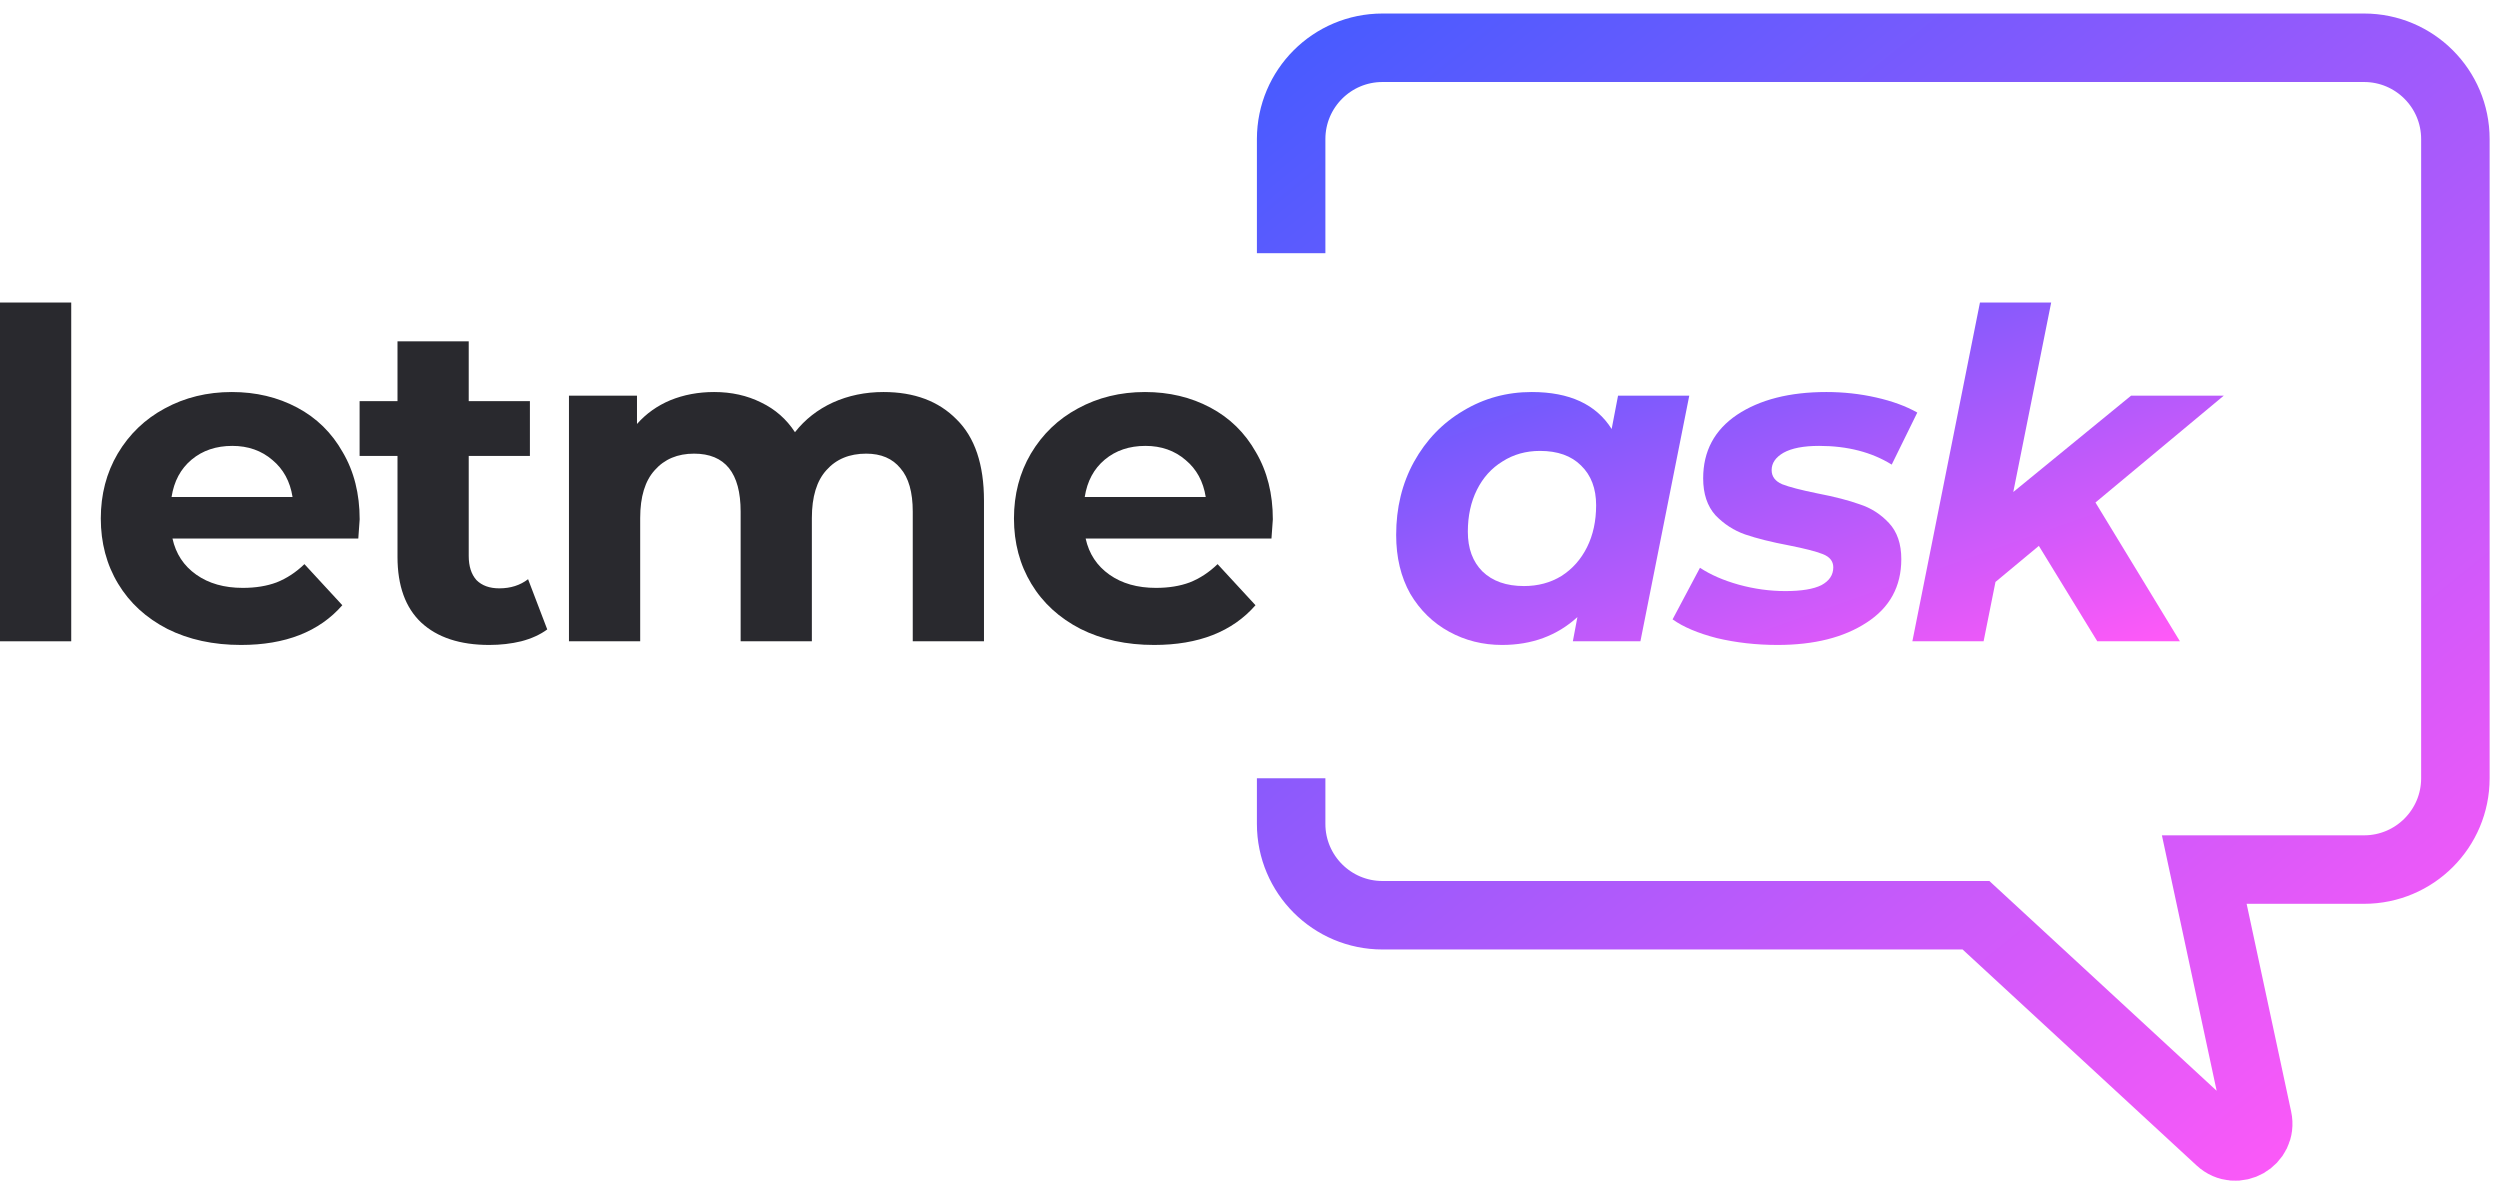
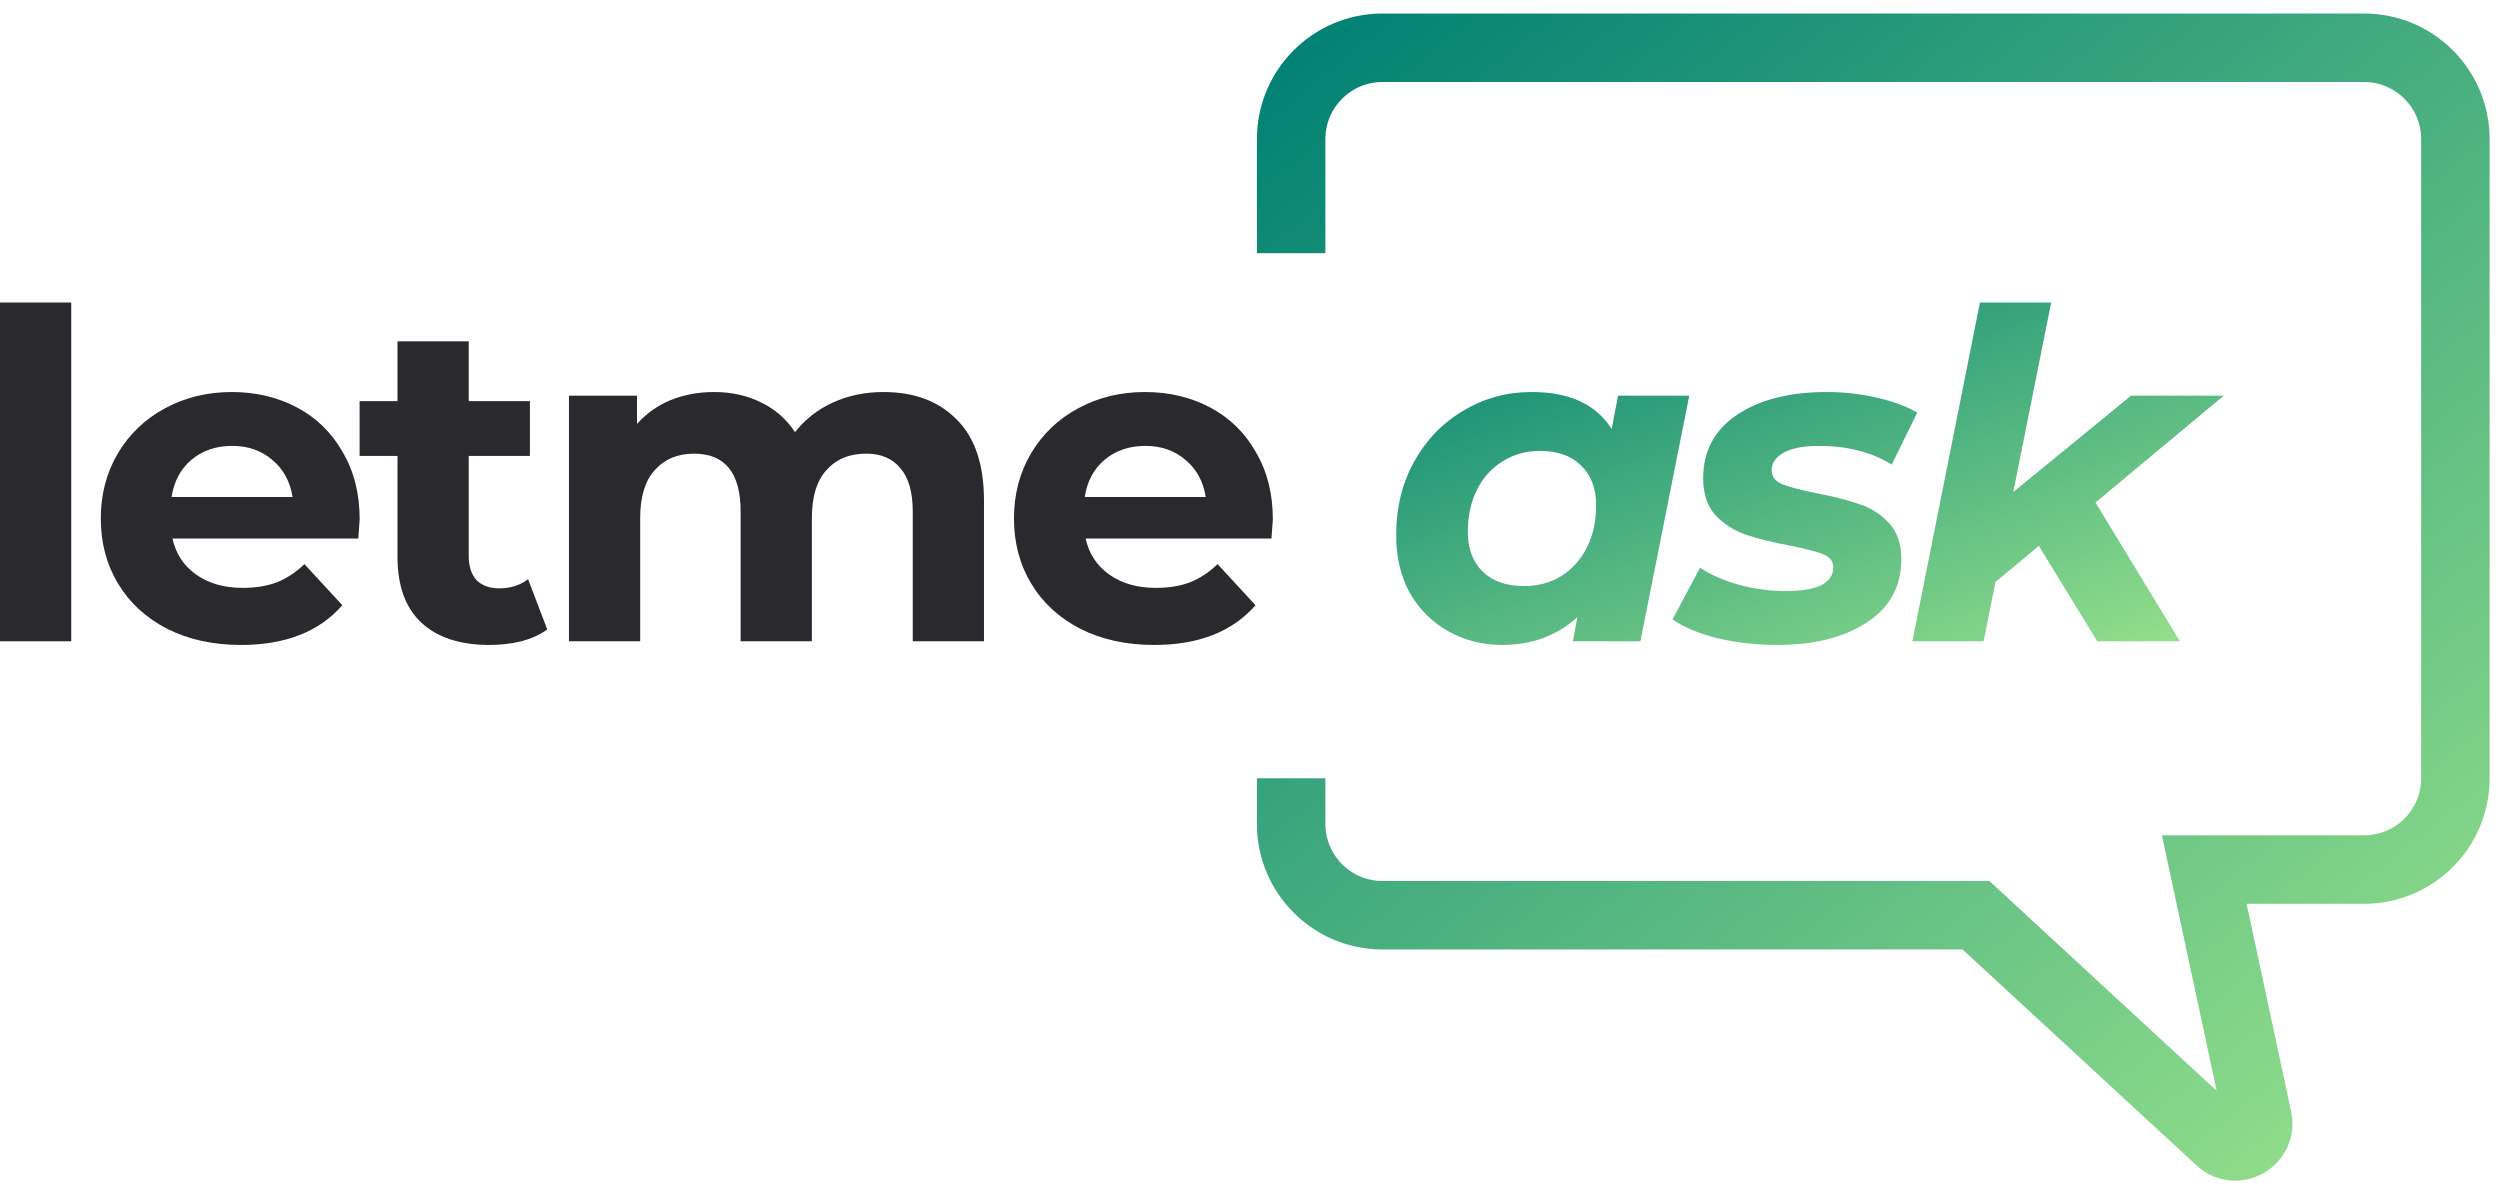
<svg xmlns="http://www.w3.org/2000/svg" width="157" height="75" viewBox="0 0 157 75" fill="none">
  <path d="M0 18.999H4.473V40.273H0V18.999Z" fill="#29292E" />
  <path d="M22.587 32.618C22.587 32.675 22.558 33.077 22.501 33.822H10.832C11.042 34.778 11.539 35.533 12.323 36.087C13.106 36.642 14.081 36.919 15.247 36.919C16.05 36.919 16.757 36.804 17.369 36.575C18 36.326 18.583 35.944 19.118 35.428L21.498 38.008C20.045 39.671 17.923 40.503 15.133 40.503C13.393 40.503 11.854 40.168 10.516 39.499C9.178 38.811 8.146 37.865 7.42 36.661C6.693 35.457 6.33 34.09 6.33 32.561C6.33 31.051 6.684 29.694 7.391 28.489C8.117 27.266 9.102 26.32 10.344 25.651C11.606 24.963 13.011 24.619 14.559 24.619C16.069 24.619 17.436 24.944 18.659 25.593C19.883 26.243 20.838 27.18 21.526 28.403C22.234 29.608 22.587 31.012 22.587 32.618ZM14.588 28.002C13.575 28.002 12.724 28.289 12.036 28.862C11.348 29.436 10.927 30.219 10.774 31.213H18.372C18.22 30.238 17.799 29.464 17.111 28.891C16.423 28.298 15.582 28.002 14.588 28.002Z" fill="#29292E" />
  <path d="M34.367 39.528C33.928 39.853 33.383 40.102 32.733 40.273C32.102 40.426 31.433 40.503 30.726 40.503C28.891 40.503 27.467 40.035 26.454 39.098C25.46 38.161 24.963 36.785 24.963 34.969V28.633H22.583V25.192H24.963V21.436H29.436V25.192H33.278V28.633H29.436V34.912C29.436 35.562 29.598 36.068 29.923 36.431C30.267 36.776 30.745 36.948 31.357 36.948C32.064 36.948 32.666 36.756 33.163 36.374L34.367 39.528Z" fill="#29292E" />
  <path d="M55.486 24.619C57.417 24.619 58.946 25.192 60.074 26.339C61.221 27.467 61.794 29.168 61.794 31.443V40.273H57.321V32.131C57.321 30.907 57.063 29.999 56.547 29.407C56.05 28.795 55.333 28.489 54.397 28.489C53.345 28.489 52.514 28.833 51.902 29.522C51.291 30.191 50.985 31.194 50.985 32.532V40.273H46.512V32.131C46.512 29.703 45.537 28.489 43.587 28.489C42.555 28.489 41.733 28.833 41.122 29.522C40.51 30.191 40.204 31.194 40.204 32.532V40.273H35.731V24.848H40.003V26.626C40.577 25.976 41.275 25.479 42.096 25.135C42.938 24.791 43.855 24.619 44.849 24.619C45.938 24.619 46.923 24.838 47.802 25.278C48.681 25.699 49.389 26.32 49.924 27.142C50.555 26.339 51.348 25.718 52.304 25.278C53.279 24.838 54.339 24.619 55.486 24.619Z" fill="#29292E" />
  <path d="M79.934 32.618C79.934 32.675 79.906 33.077 79.848 33.822H68.179C68.389 34.778 68.886 35.533 69.67 36.087C70.454 36.642 71.428 36.919 72.594 36.919C73.397 36.919 74.104 36.804 74.716 36.575C75.347 36.326 75.93 35.944 76.465 35.428L78.845 38.008C77.392 39.671 75.27 40.503 72.48 40.503C70.74 40.503 69.201 40.168 67.864 39.499C66.525 38.811 65.493 37.865 64.767 36.661C64.041 35.457 63.677 34.09 63.677 32.561C63.677 31.051 64.031 29.694 64.738 28.489C65.465 27.266 66.449 26.32 67.692 25.651C68.953 24.963 70.358 24.619 71.906 24.619C73.416 24.619 74.783 24.944 76.006 25.593C77.23 26.243 78.185 27.18 78.874 28.403C79.581 29.608 79.934 31.012 79.934 32.618ZM71.935 28.002C70.922 28.002 70.071 28.289 69.383 28.862C68.695 29.436 68.275 30.219 68.121 31.213H75.72C75.567 30.238 75.146 29.464 74.458 28.891C73.77 28.298 72.929 28.002 71.935 28.002Z" fill="#29292E" />
-   <path d="M106.086 24.848L103.018 40.273H98.775L99.061 38.754C97.781 39.92 96.204 40.503 94.331 40.503C93.126 40.503 92.018 40.226 91.005 39.671C89.992 39.117 89.179 38.324 88.567 37.292C87.975 36.24 87.679 35.007 87.679 33.593C87.679 31.892 88.051 30.363 88.797 29.006C89.561 27.629 90.594 26.559 91.894 25.794C93.193 25.011 94.627 24.619 96.194 24.619C98.564 24.619 100.237 25.393 101.212 26.941L101.613 24.848H106.086ZM95.707 36.804C96.586 36.804 97.37 36.594 98.058 36.173C98.746 35.734 99.281 35.132 99.664 34.367C100.046 33.602 100.237 32.723 100.237 31.729C100.237 30.678 99.922 29.846 99.291 29.235C98.679 28.623 97.819 28.317 96.71 28.317C95.831 28.317 95.047 28.537 94.359 28.977C93.671 29.397 93.136 29.99 92.754 30.754C92.371 31.519 92.18 32.398 92.18 33.392C92.18 34.444 92.486 35.275 93.098 35.887C93.728 36.498 94.598 36.804 95.707 36.804Z" fill="url(#paint0_linear)" />
-   <path d="M111.632 40.503C110.294 40.503 109.023 40.359 107.819 40.073C106.634 39.767 105.707 39.375 105.038 38.897L106.758 35.657C107.427 36.097 108.239 36.451 109.195 36.718C110.17 36.986 111.145 37.12 112.119 37.12C113.133 37.12 113.888 36.995 114.385 36.747C114.882 36.479 115.13 36.106 115.13 35.629C115.13 35.246 114.91 34.969 114.471 34.797C114.031 34.625 113.324 34.444 112.349 34.252C111.24 34.042 110.323 33.813 109.596 33.564C108.889 33.316 108.268 32.914 107.733 32.36C107.217 31.787 106.959 31.012 106.959 30.038C106.959 28.336 107.666 27.008 109.08 26.052C110.514 25.096 112.387 24.619 114.7 24.619C115.77 24.619 116.812 24.733 117.825 24.963C118.838 25.192 119.698 25.508 120.406 25.909L118.8 29.177C117.538 28.394 116.019 28.002 114.241 28.002C113.266 28.002 112.521 28.145 112.005 28.432C111.508 28.719 111.259 29.082 111.259 29.522C111.259 29.923 111.479 30.219 111.919 30.41C112.358 30.582 113.094 30.774 114.127 30.984C115.216 31.194 116.105 31.424 116.793 31.672C117.5 31.901 118.112 32.293 118.628 32.847C119.144 33.402 119.402 34.157 119.402 35.113C119.402 36.833 118.676 38.161 117.223 39.098C115.79 40.035 113.926 40.503 111.632 40.503Z" fill="url(#paint1_linear)" />
-   <path d="M131.595 31.557L136.899 40.273H131.71L128.04 34.281L125.316 36.546L124.57 40.273H120.097L124.341 18.999H128.814L126.434 30.898L133.831 24.848H139.652L131.595 31.557Z" fill="url(#paint2_linear)" />
-   <path d="M81.084 15.902V8.734C81.084 5.567 83.652 3 86.819 3H148.463C151.63 3 154.198 5.567 154.198 8.734V48.875C154.198 52.042 151.63 54.609 148.463 54.609H138.428L141.782 70.26C142.075 71.628 140.436 72.563 139.408 71.614L124.092 57.477H86.819C83.652 57.477 81.084 54.909 81.084 51.742V48.875" stroke="url(#paint3_linear)" stroke-width="4.301" />
+   <path d="M106.086 24.848L103.018 40.273H98.775L99.061 38.754C97.781 39.92 96.204 40.503 94.331 40.503C93.126 40.503 92.018 40.226 91.005 39.671C89.992 39.117 89.179 38.324 88.567 37.292C87.975 36.24 87.679 35.007 87.679 33.593C87.679 31.892 88.051 30.363 88.797 29.006C89.561 27.629 90.594 26.559 91.894 25.794C93.193 25.011 94.627 24.619 96.194 24.619C98.564 24.619 100.237 25.393 101.212 26.941L101.613 24.848H106.086ZM95.707 36.804C96.586 36.804 97.37 36.594 98.058 36.173C98.746 35.734 99.281 35.132 99.664 34.367C100.046 33.602 100.237 32.723 100.237 31.729C100.237 30.678 99.922 29.846 99.291 29.235C98.679 28.623 97.819 28.317 96.71 28.317C95.831 28.317 95.047 28.537 94.359 28.977C93.671 29.397 93.136 29.99 92.754 30.754C92.371 31.519 92.18 32.398 92.18 33.392C92.18 34.444 92.486 35.275 93.098 35.887C93.728 36.498 94.598 36.804 95.707 36.804Z" fill="url(#paint0_linear_12602_1803)" />
+   <path d="M111.632 40.503C110.294 40.503 109.023 40.359 107.819 40.073C106.634 39.767 105.707 39.375 105.038 38.897L106.758 35.657C107.427 36.097 108.239 36.451 109.195 36.718C110.17 36.986 111.145 37.12 112.119 37.12C113.133 37.12 113.888 36.995 114.385 36.747C114.882 36.479 115.13 36.106 115.13 35.629C115.13 35.246 114.91 34.969 114.471 34.797C114.031 34.625 113.324 34.444 112.349 34.252C111.24 34.042 110.323 33.813 109.596 33.564C108.889 33.316 108.268 32.914 107.733 32.36C107.217 31.787 106.959 31.012 106.959 30.038C106.959 28.336 107.666 27.008 109.08 26.052C110.514 25.096 112.387 24.619 114.7 24.619C115.77 24.619 116.812 24.733 117.825 24.963C118.838 25.192 119.698 25.508 120.406 25.909L118.8 29.177C117.538 28.394 116.019 28.002 114.241 28.002C113.266 28.002 112.521 28.145 112.005 28.432C111.508 28.719 111.259 29.082 111.259 29.522C111.259 29.923 111.479 30.219 111.919 30.41C112.358 30.582 113.094 30.774 114.127 30.984C115.216 31.194 116.105 31.424 116.793 31.672C117.5 31.901 118.112 32.293 118.628 32.847C119.144 33.402 119.402 34.157 119.402 35.113C119.402 36.833 118.676 38.161 117.223 39.098C115.79 40.035 113.926 40.503 111.632 40.503Z" fill="url(#paint1_linear_12602_1803)" />
+   <path d="M131.595 31.557L136.899 40.273H131.71L128.04 34.281L125.316 36.546L124.57 40.273H120.097L124.341 18.999H128.814L126.434 30.898L133.831 24.848H139.652L131.595 31.557Z" fill="url(#paint2_linear_12602_1803)" />
+   <path d="M81.084 15.902V8.734C81.084 5.567 83.652 3 86.819 3H148.463C151.63 3 154.198 5.567 154.198 8.734V48.875C154.198 52.042 151.63 54.609 148.463 54.609H138.428L141.782 70.26C142.075 71.628 140.436 72.563 139.408 71.614L124.092 57.477H86.819C83.652 57.477 81.084 54.909 81.084 51.742V48.875" stroke="url(#paint3_linear_12602_1803)" stroke-width="4.301" />
  <defs>
-     <linearGradient id="paint0_linear" x1="87.679" y1="18.999" x2="99.758" y2="53.111" gradientUnits="userSpaceOnUse">
-       <stop stop-color="#485BFF" />
-       <stop offset="1" stop-color="#FF59F8" />
+     <linearGradient id="paint0_linear_12602_1803" x1="87.679" y1="18.999" x2="99.758" y2="53.111" gradientUnits="userSpaceOnUse">
+       <stop stop-color="#028174" />
+       <stop offset="1" stop-color="#92DE8B" />
    </linearGradient>
-     <linearGradient id="paint1_linear" x1="87.679" y1="18.999" x2="99.758" y2="53.111" gradientUnits="userSpaceOnUse">
-       <stop stop-color="#485BFF" />
-       <stop offset="1" stop-color="#FF59F8" />
+     <linearGradient id="paint1_linear_12602_1803" x1="87.679" y1="18.999" x2="99.758" y2="53.111" gradientUnits="userSpaceOnUse">
+       <stop stop-color="#028174" />
+       <stop offset="1" stop-color="#92DE8B" />
    </linearGradient>
-     <linearGradient id="paint2_linear" x1="87.679" y1="18.999" x2="99.758" y2="53.111" gradientUnits="userSpaceOnUse">
-       <stop stop-color="#485BFF" />
-       <stop offset="1" stop-color="#FF59F8" />
+     <linearGradient id="paint2_linear_12602_1803" x1="87.679" y1="18.999" x2="99.758" y2="53.111" gradientUnits="userSpaceOnUse">
+       <stop stop-color="#028174" />
+       <stop offset="1" stop-color="#92DE8B" />
    </linearGradient>
-     <linearGradient id="paint3_linear" x1="81.084" y1="3" x2="141.295" y2="77.547" gradientUnits="userSpaceOnUse">
-       <stop stop-color="#485BFF" />
-       <stop offset="1" stop-color="#FF59F8" />
+     <linearGradient id="paint3_linear_12602_1803" x1="81.084" y1="3" x2="141.295" y2="77.547" gradientUnits="userSpaceOnUse">
+       <stop stop-color="#028174" />
+       <stop offset="1" stop-color="#92DE8B" />
    </linearGradient>
  </defs>
</svg>
